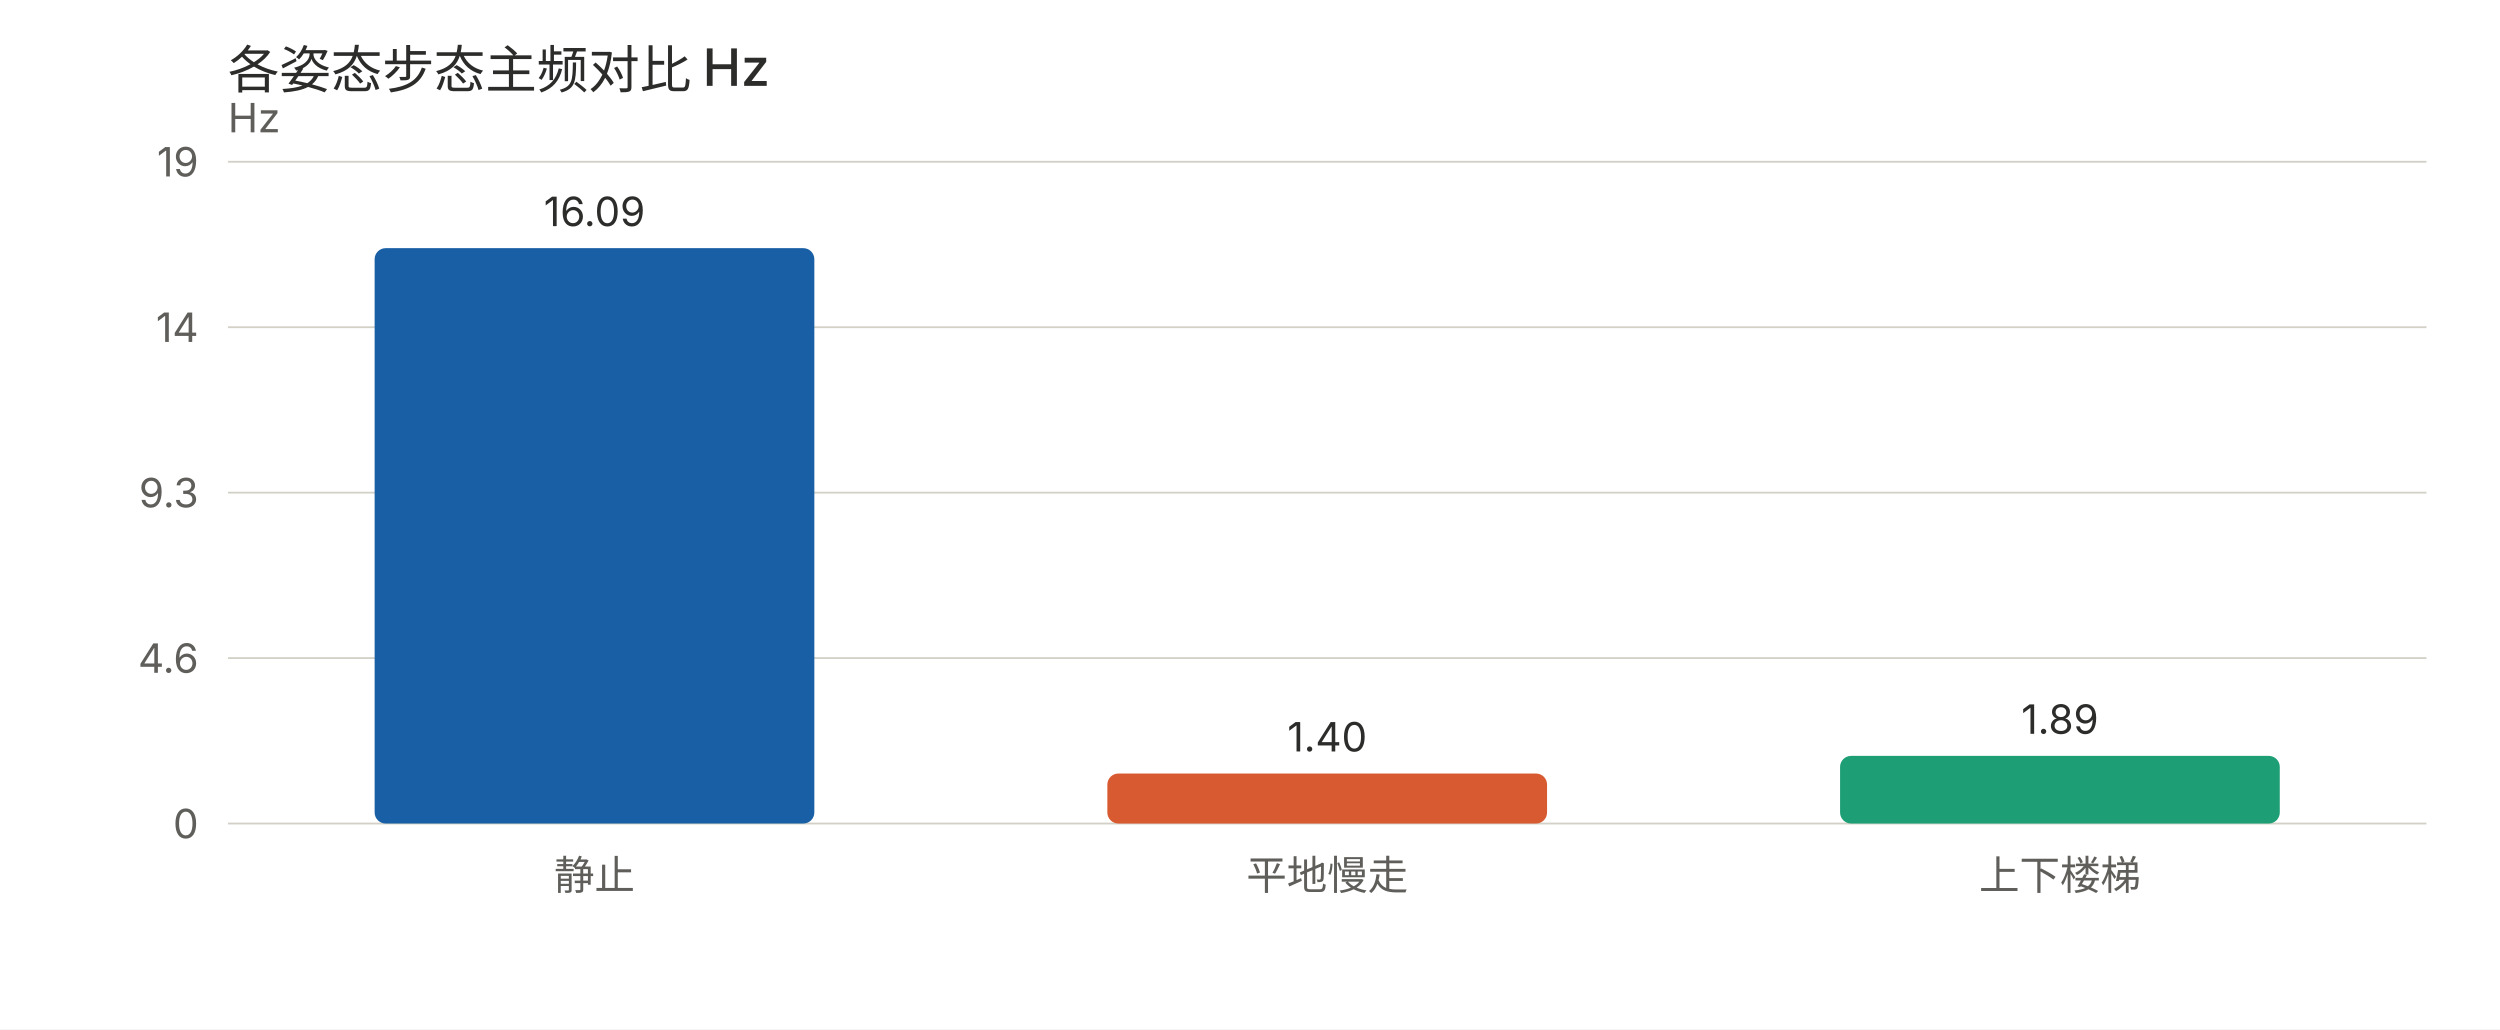
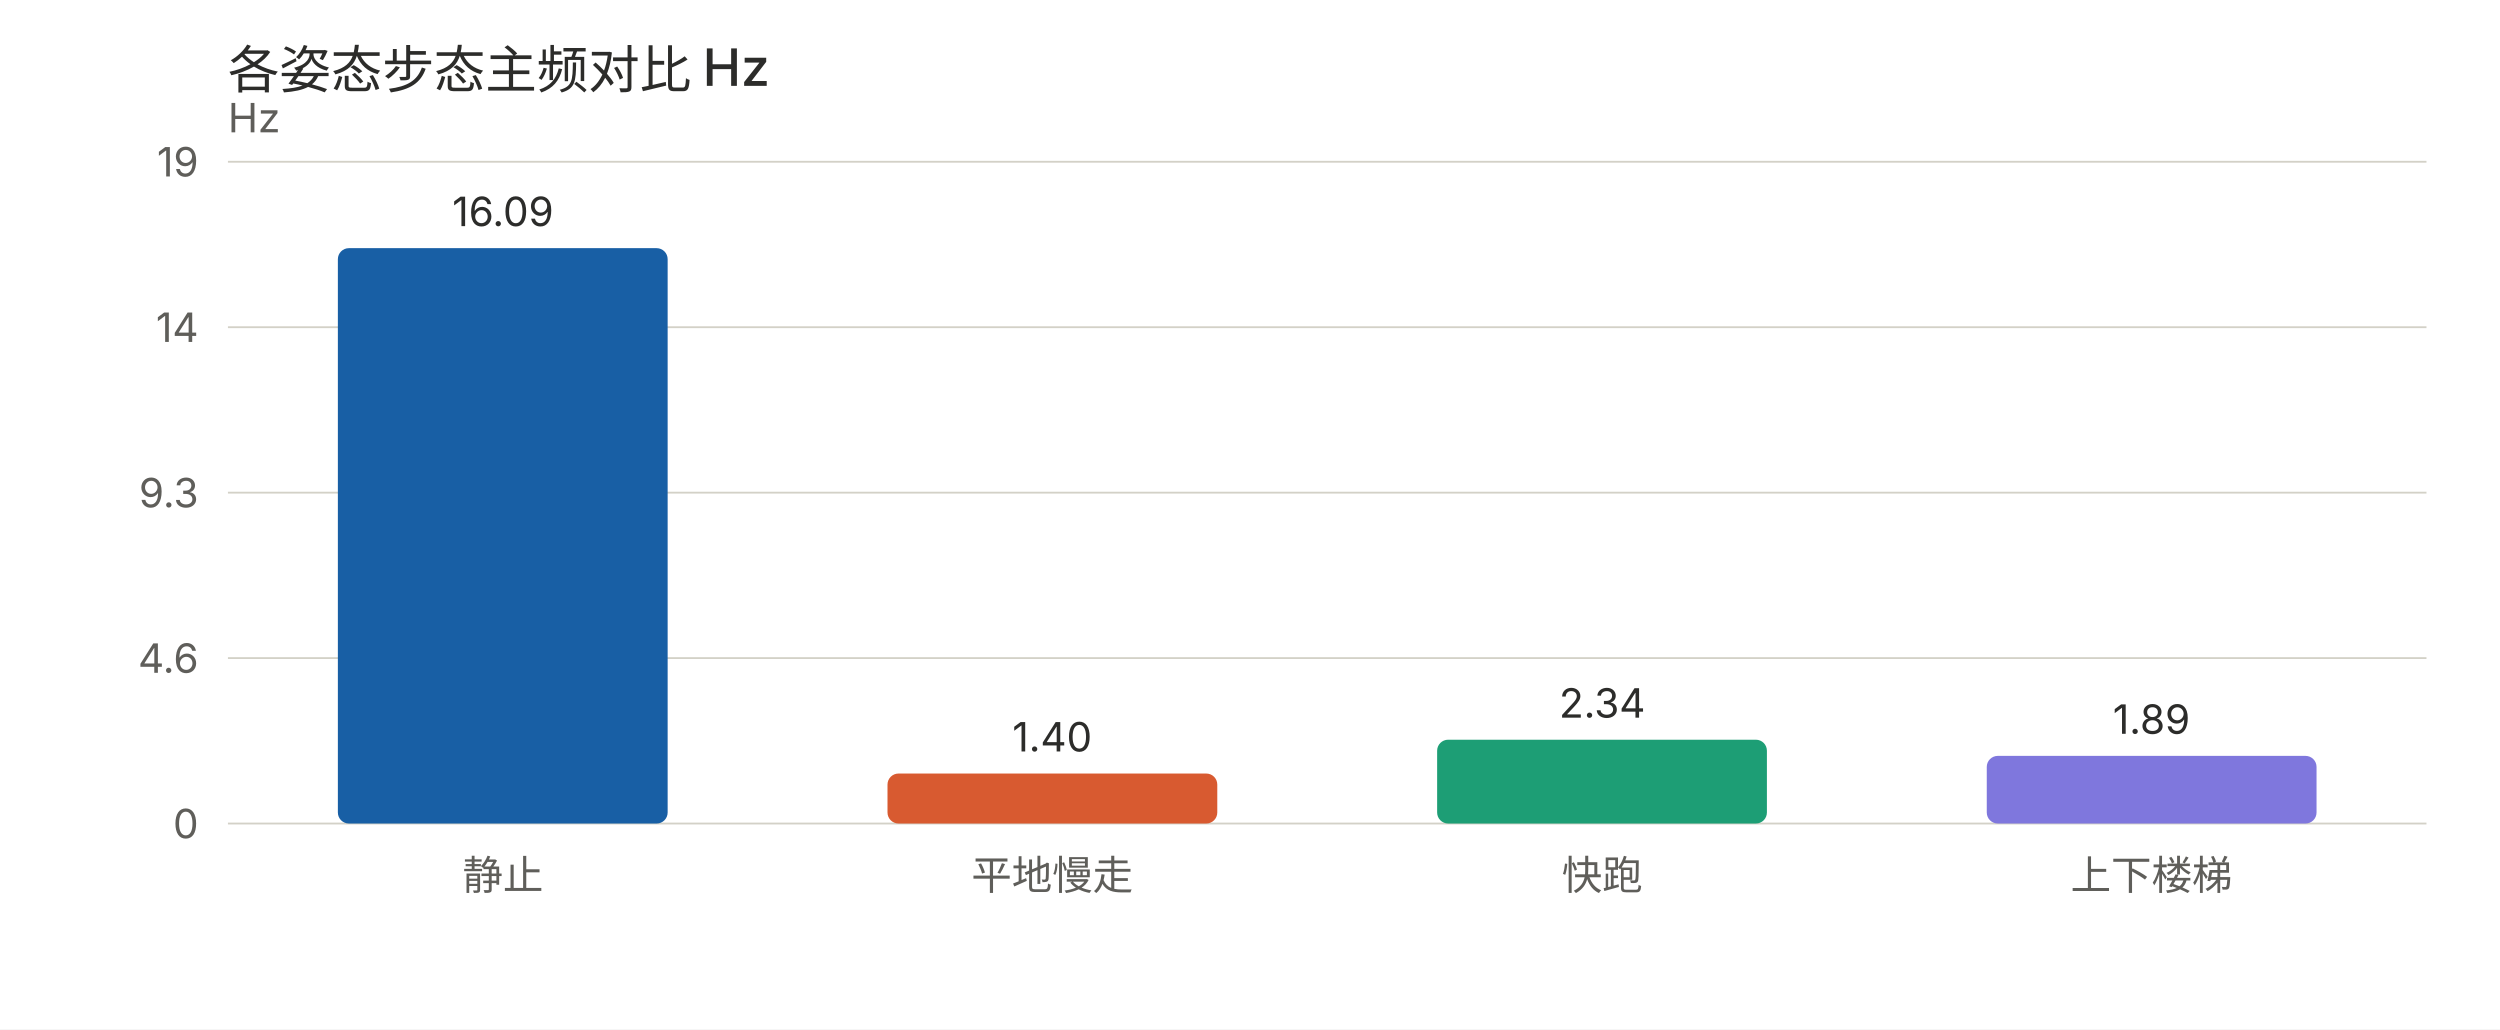
<svg xmlns="http://www.w3.org/2000/svg" viewBox="0 0 680 280" width="100%" role="img">
  <rect width="680" height="280" fill="#FFFFFF" />
  <g font-family="system-ui, -apple-system, Segoe UI, Microsoft YaHei, sans-serif">
    <text x="62" y="24" font-size="14" font-weight="500" fill="#2C2C2A">各姿态步态主频对比 Hz</text>
    <line x1="62" y1="224.0" x2="660" y2="224.0" stroke="#D3D1C7" stroke-width="0.5" />
    <text x="54" y="228.0" font-size="11" fill="#5F5E5A" text-anchor="end">0</text>
    <line x1="62" y1="179.0" x2="660" y2="179.0" stroke="#D3D1C7" stroke-width="0.5" />
    <text x="54" y="183.0" font-size="11" fill="#5F5E5A" text-anchor="end">4.6</text>
    <line x1="62" y1="134.0" x2="660" y2="134.0" stroke="#D3D1C7" stroke-width="0.5" />
    <text x="54" y="138.0" font-size="11" fill="#5F5E5A" text-anchor="end">9.3</text>
    <line x1="62" y1="89.0" x2="660" y2="89.0" stroke="#D3D1C7" stroke-width="0.5" />
    <text x="54" y="93.0" font-size="11" fill="#5F5E5A" text-anchor="end">14</text>
    <line x1="62" y1="44.0" x2="660" y2="44.0" stroke="#D3D1C7" stroke-width="0.5" />
    <text x="54" y="48.0" font-size="11" fill="#5F5E5A" text-anchor="end">19</text>
-     <rect x="101.9" y="67.5" width="119.6" height="156.5" rx="3" fill="#185FA5" />
-     <text x="161.7" y="61.5" font-size="11" fill="#2C2C2A" text-anchor="middle">16.09</text>
-     <text x="161.7" y="242.0" font-size="11" fill="#5F5E5A" text-anchor="middle">静止</text>
-     <rect x="301.2" y="210.4" width="119.6" height="13.6" rx="3" fill="#D85A30" />
-     <text x="361.0" y="204.4" font-size="11" fill="#2C2C2A" text-anchor="middle">1.40</text>
-     <text x="361.0" y="242.0" font-size="11" fill="#5F5E5A" text-anchor="middle">平地慢走</text>
-     <rect x="500.5" y="205.6" width="119.6" height="18.4" rx="3" fill="#1D9E75" />
-     <text x="560.3" y="199.6" font-size="11" fill="#2C2C2A" text-anchor="middle">1.89</text>
-     <text x="560.3" y="242.0" font-size="11" fill="#5F5E5A" text-anchor="middle">上下楼梯</text>
+     <rect x="91.9" y="67.5" width="89.7" height="156.5" rx="3" fill="#185FA5" />
+     <text x="136.8" y="61.5" font-size="11" fill="#2C2C2A" text-anchor="middle">16.09</text>
+     <text x="136.8" y="242.0" font-size="11" fill="#5F5E5A" text-anchor="middle">静止</text>
+     <rect x="241.4" y="210.4" width="89.7" height="13.6" rx="3" fill="#D85A30" />
+     <text x="286.2" y="204.4" font-size="11" fill="#2C2C2A" text-anchor="middle">1.40</text>
+     <text x="286.2" y="242.0" font-size="11" fill="#5F5E5A" text-anchor="middle">平地慢走</text>
+     <rect x="390.9" y="201.2" width="89.7" height="22.8" rx="3" fill="#1D9E75" />
+     <text x="435.8" y="195.2" font-size="11" fill="#2C2C2A" text-anchor="middle">2.34</text>
+     <text x="435.8" y="242.0" font-size="11" fill="#5F5E5A" text-anchor="middle">快跑</text>
+     <rect x="540.4" y="205.6" width="89.7" height="18.4" rx="3" fill="#7F77DD" />
+     <text x="585.2" y="199.6" font-size="11" fill="#2C2C2A" text-anchor="middle">1.89</text>
+     <text x="585.2" y="242.0" font-size="11" fill="#5F5E5A" text-anchor="middle">上下楼梯</text>
    <text x="62" y="36" font-size="11" fill="#5F5E5A">Hz</text>
  </g>
</svg>
